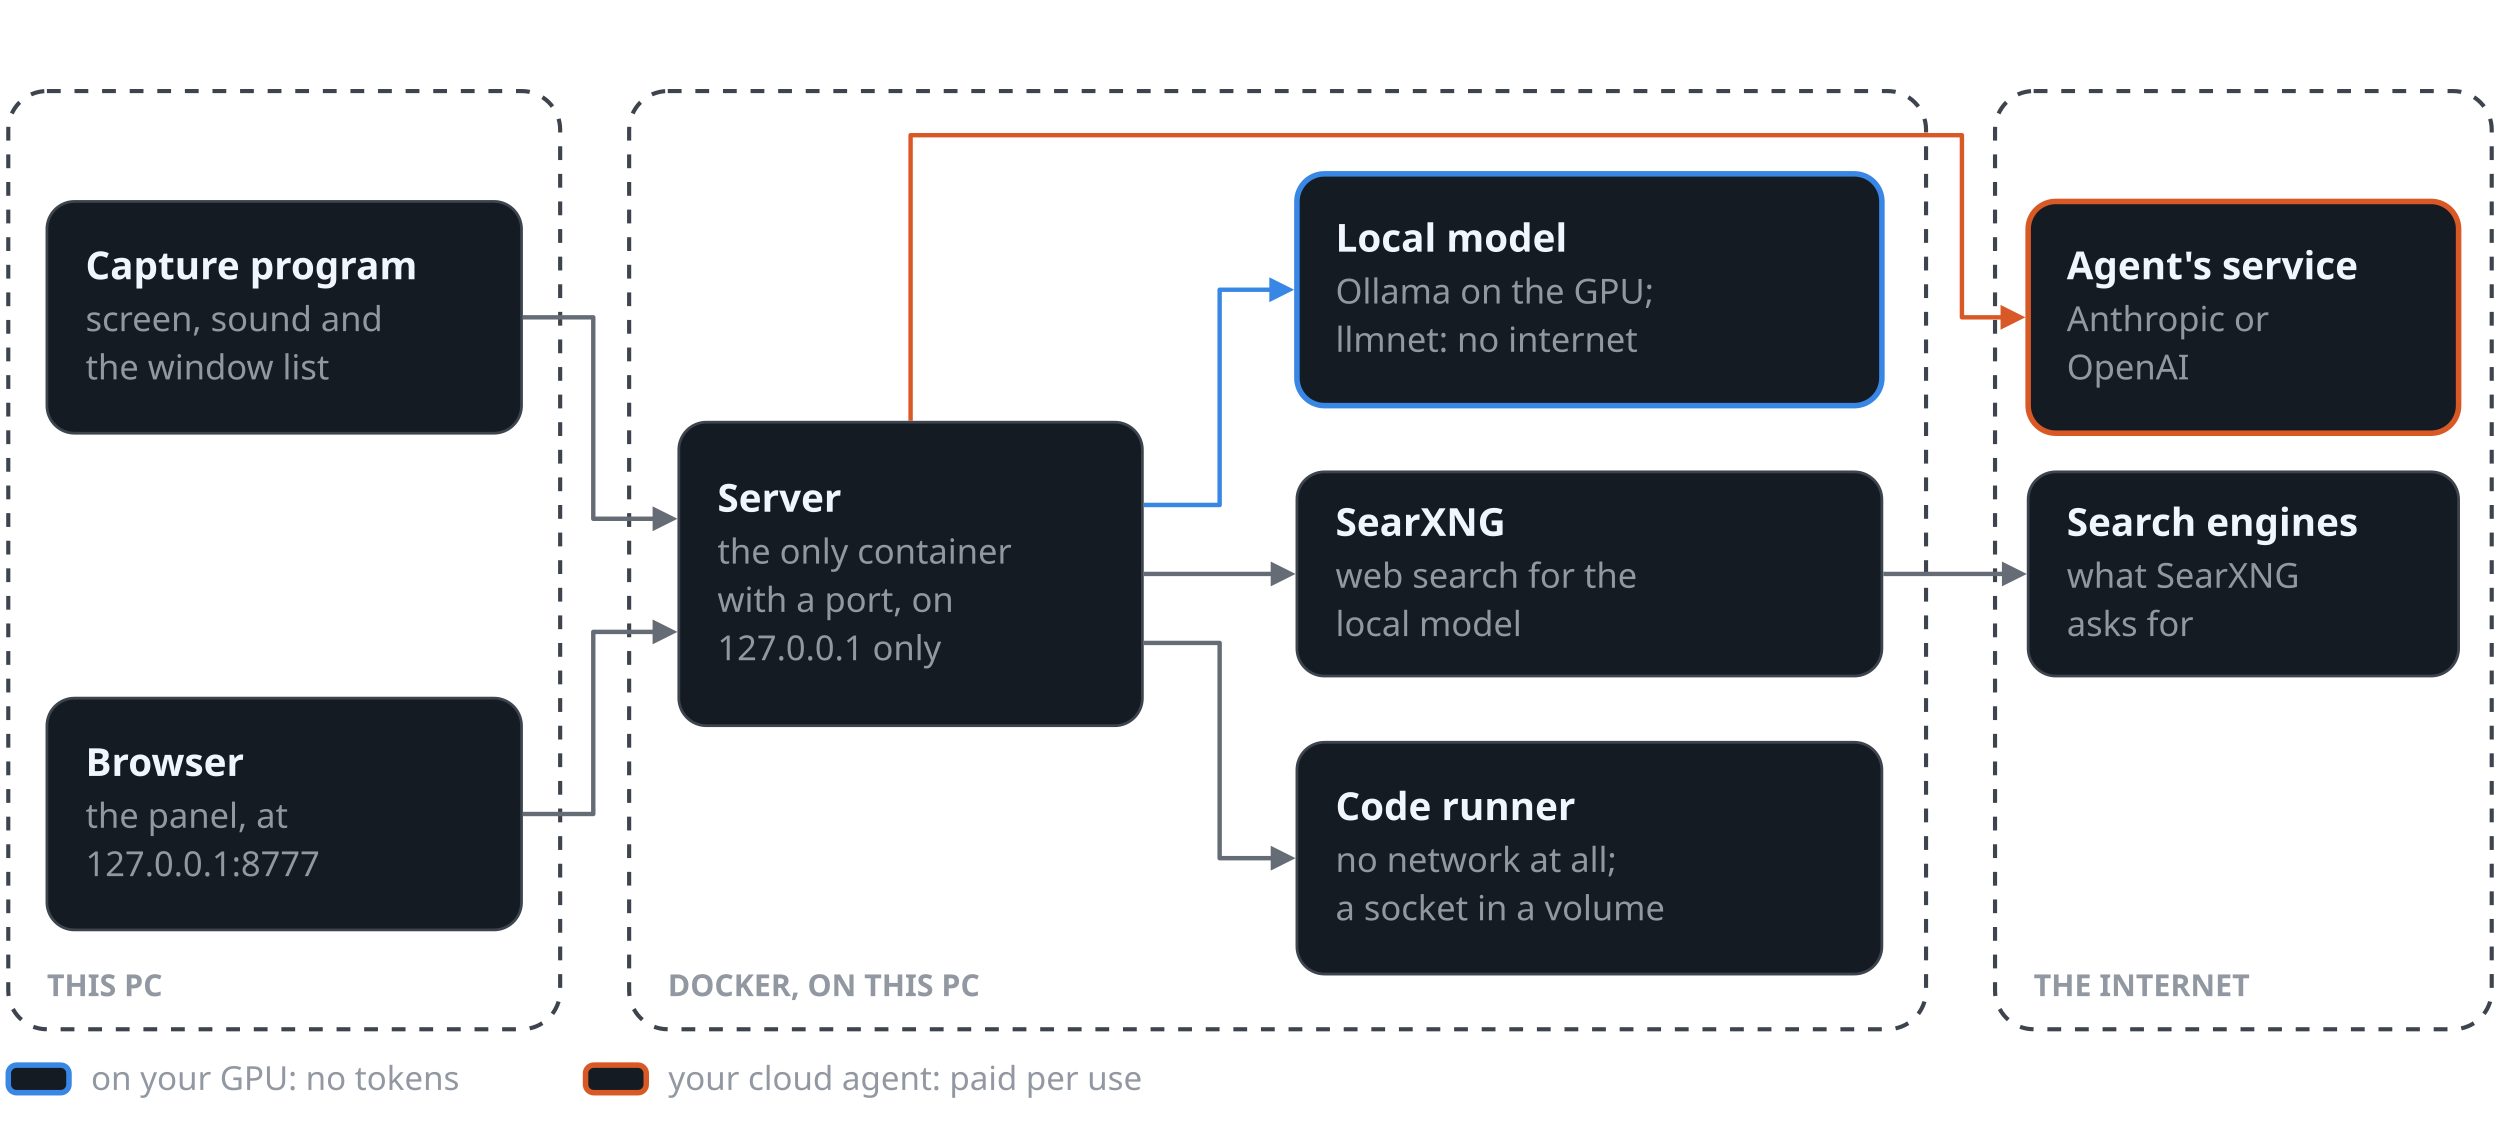
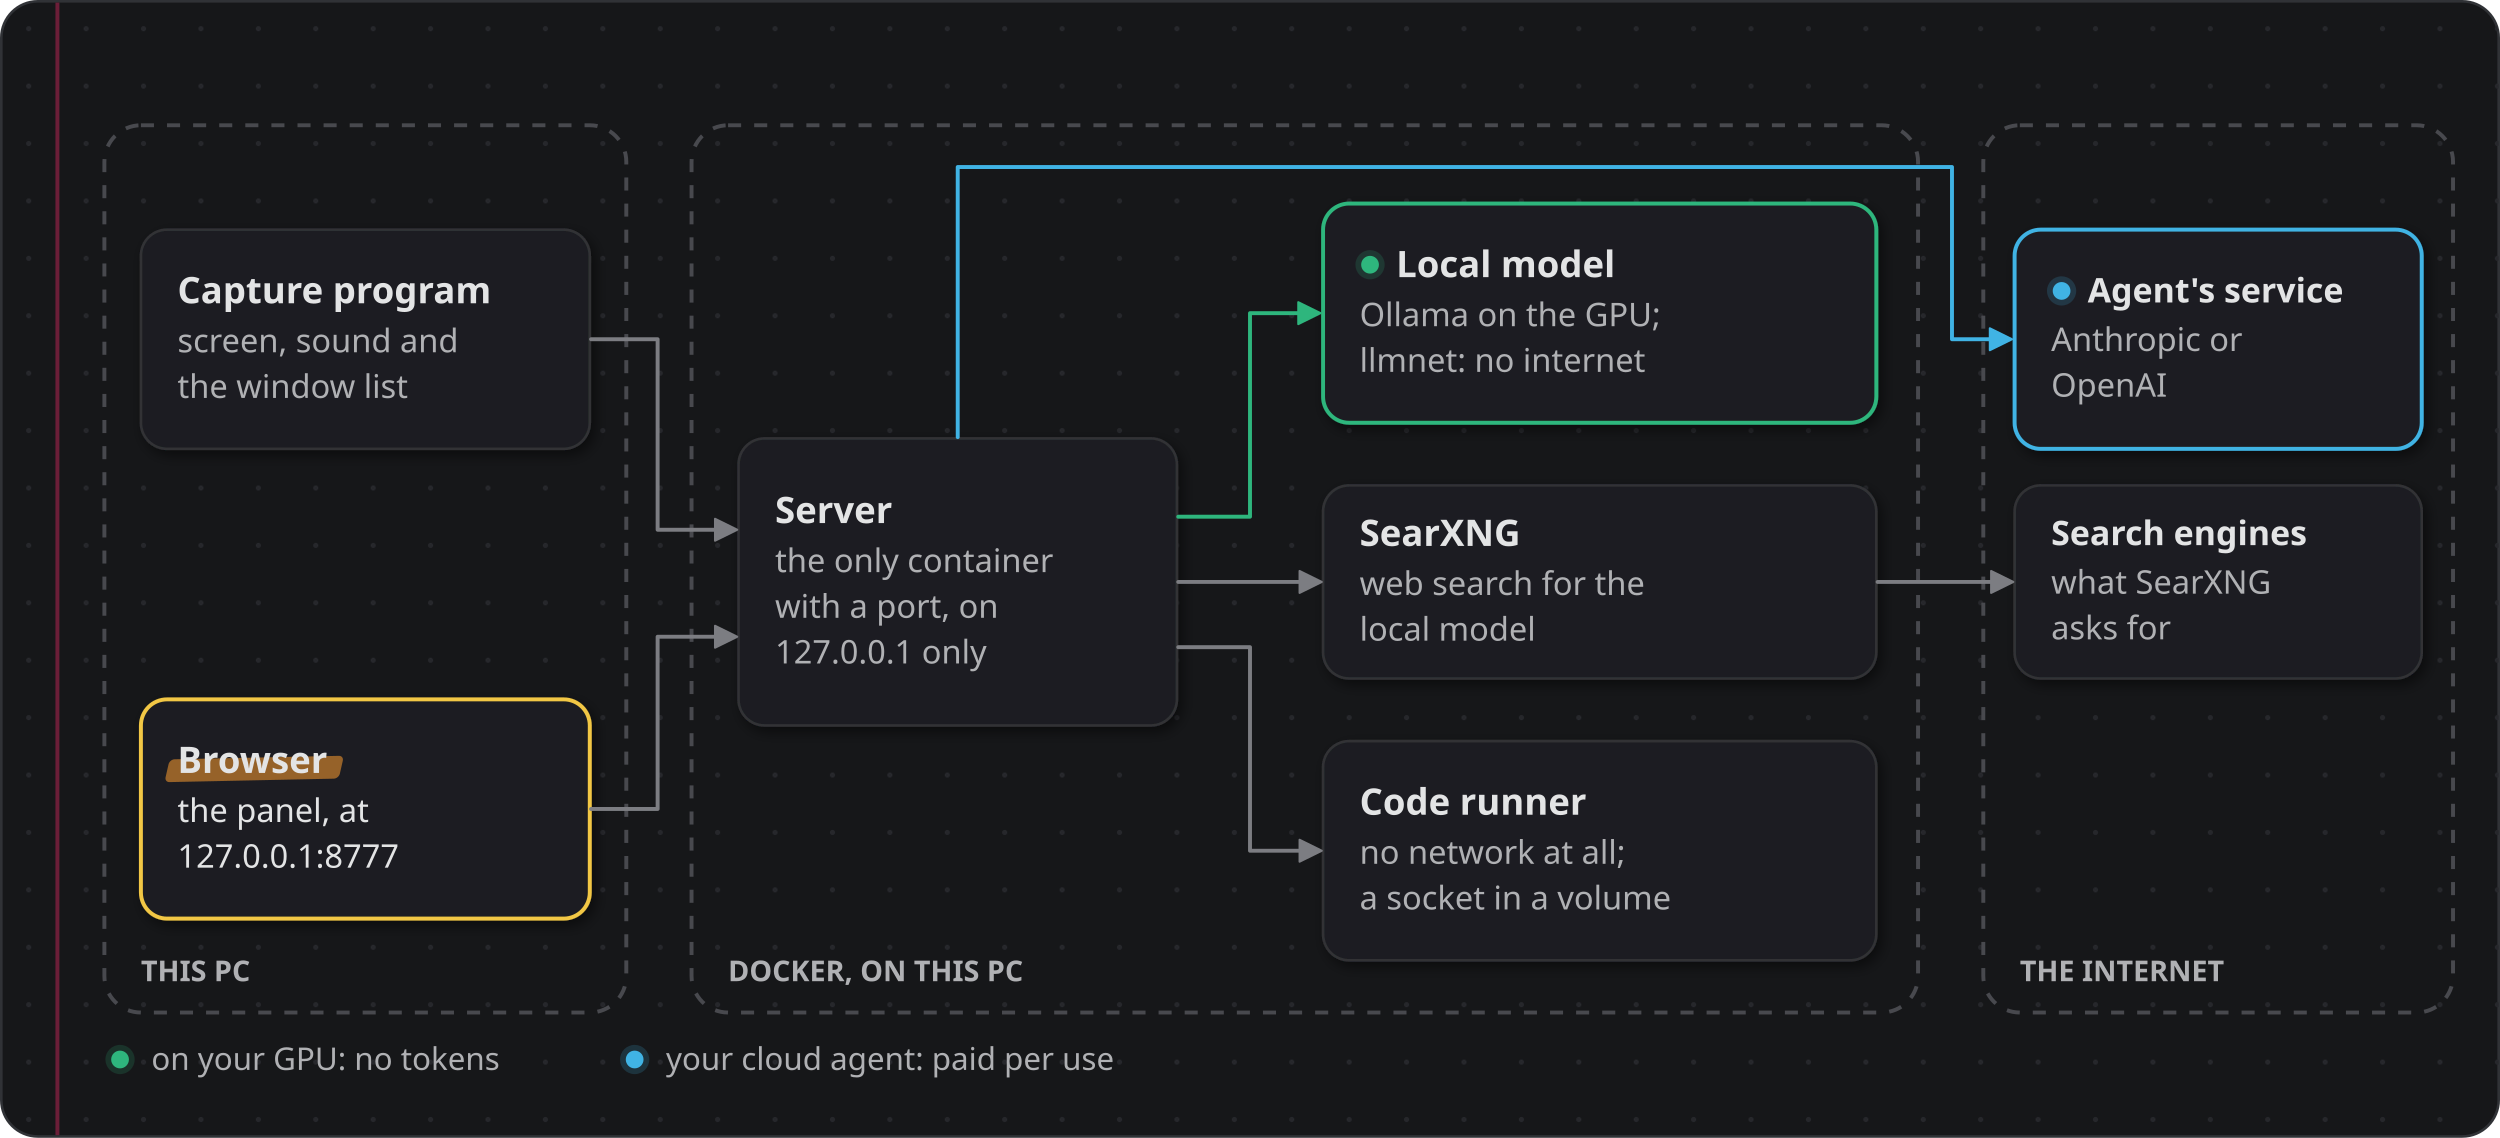
- <svg xmlns="http://www.w3.org/2000/svg" viewBox="-3 -3 906 406" width="906" height="406" font-family="-apple-system, BlinkMacSystemFont, 'Segoe UI', 'Noto Sans', Helvetica, Arial, sans-serif" role="img" aria-label="On the PC, the capture program and the browser reach the server on 127.0.0.1:8777 only. In Docker, the server reaches the local model over llmnet, an internal network with no internet; the code runner has no network and is reached through a socket in a shared volume; SearXNG searches the web for the local model. Only the server, to the agent's service, and SearXNG, to search engines, reach the internet">
-   <rect x="0" y="30" width="200" height="340" rx="14" fill="none" stroke="#3d444d" stroke-width="1.5" stroke-dasharray="5 5" />
-   <text x="14" y="358" font-size="11" font-weight="600" fill="#9198a1" text-anchor="start" data-box="14,186">THIS PC</text>
-   <rect x="14" y="70" width="172" height="84" rx="10" fill="#151b23" stroke="#3d444d" stroke-width="1" />
-   <text x="28" y="98.2" font-size="14" font-weight="600" fill="#f0f6fc" text-anchor="start" data-box="28,172">Capture program</text>
-   <text x="28" y="117" font-size="12.5" fill="#9198a1" text-anchor="start" data-box="28,172">screen, sound and</text>
-   <text x="28" y="134.5" font-size="12.5" fill="#9198a1" text-anchor="start" data-box="28,172">the window list</text>
-   <rect x="14" y="250" width="172" height="84" rx="10" fill="#151b23" stroke="#3d444d" stroke-width="1" />
-   <text x="28" y="278.2" font-size="14" font-weight="600" fill="#f0f6fc" text-anchor="start" data-box="28,172">Browser</text>
-   <text x="28" y="297" font-size="12.5" fill="#9198a1" text-anchor="start" data-box="28,172">the panel, at</text>
-   <text x="28" y="314.5" font-size="12.5" fill="#9198a1" text-anchor="start" data-box="28,172">127.0.0.1:8777</text>
-   <rect x="225" y="30" width="470" height="340" rx="14" fill="none" stroke="#3d444d" stroke-width="1.5" stroke-dasharray="5 5" />
-   <text x="239" y="358" font-size="11" font-weight="600" fill="#9198a1" text-anchor="start" data-box="239,681">DOCKER, ON THIS PC</text>
-   <rect x="243" y="150" width="168" height="110" rx="10" fill="#151b23" stroke="#3d444d" stroke-width="1" />
-   <text x="257" y="182.45" font-size="14" font-weight="600" fill="#f0f6fc" text-anchor="start" data-box="257,397">Server</text>
-   <text x="257" y="201.25" font-size="12.5" fill="#9198a1" text-anchor="start" data-box="257,397">the only container</text>
-   <text x="257" y="218.75" font-size="12.5" fill="#9198a1" text-anchor="start" data-box="257,397">with a port, on</text>
-   <text x="257" y="236.25" font-size="12.5" fill="#9198a1" text-anchor="start" data-box="257,397">127.0.0.1 only</text>
-   <rect x="467" y="60" width="212" height="84" rx="10" fill="#151b23" stroke="#3987e5" stroke-width="2" />
-   <text x="481" y="88.2" font-size="14" font-weight="600" fill="#f0f6fc" text-anchor="start" data-box="481,665">Local model</text>
-   <text x="481" y="107" font-size="12.5" fill="#9198a1" text-anchor="start" data-box="481,665">Ollama on the GPU;</text>
-   <text x="481" y="124.5" font-size="12.5" fill="#9198a1" text-anchor="start" data-box="481,665">llmnet: no internet</text>
-   <rect x="467" y="168" width="212" height="74" rx="10" fill="#151b23" stroke="#3d444d" stroke-width="1" />
-   <text x="481" y="191.2" font-size="14" font-weight="600" fill="#f0f6fc" text-anchor="start" data-box="481,665">SearXNG</text>
-   <text x="481" y="210" font-size="12.5" fill="#9198a1" text-anchor="start" data-box="481,665">web search for the</text>
-   <text x="481" y="227.5" font-size="12.5" fill="#9198a1" text-anchor="start" data-box="481,665">local model</text>
-   <rect x="467" y="266" width="212" height="84" rx="10" fill="#151b23" stroke="#3d444d" stroke-width="1" />
-   <text x="481" y="294.2" font-size="14" font-weight="600" fill="#f0f6fc" text-anchor="start" data-box="481,665">Code runner</text>
-   <text x="481" y="313" font-size="12.5" fill="#9198a1" text-anchor="start" data-box="481,665">no network at all;</text>
-   <text x="481" y="330.5" font-size="12.5" fill="#9198a1" text-anchor="start" data-box="481,665">a socket in a volume</text>
-   <rect x="720" y="30" width="180" height="340" rx="14" fill="none" stroke="#3d444d" stroke-width="1.5" stroke-dasharray="5 5" />
-   <text x="734" y="358" font-size="11" font-weight="600" fill="#9198a1" text-anchor="start" data-box="734,886">THE INTERNET</text>
-   <rect x="732" y="70" width="156" height="84" rx="10" fill="#151b23" stroke="#d95926" stroke-width="2" />
-   <text x="746" y="98.2" font-size="14" font-weight="600" fill="#f0f6fc" text-anchor="start" data-box="746,874">Agent's service</text>
-   <text x="746" y="117" font-size="12.5" fill="#9198a1" text-anchor="start" data-box="746,874">Anthropic or</text>
-   <text x="746" y="134.5" font-size="12.5" fill="#9198a1" text-anchor="start" data-box="746,874">OpenAI</text>
-   <rect x="732" y="168" width="156" height="74" rx="10" fill="#151b23" stroke="#3d444d" stroke-width="1" />
-   <text x="746" y="191.2" font-size="14" font-weight="600" fill="#f0f6fc" text-anchor="start" data-box="746,874">Search engines</text>
-   <text x="746" y="210" font-size="12.5" fill="#9198a1" text-anchor="start" data-box="746,874">what SearXNG</text>
-   <text x="746" y="227.5" font-size="12.5" fill="#9198a1" text-anchor="start" data-box="746,874">asks for</text>
-   <path d="M186.5,112 L212,112 L212,185 L235.5,185" fill="none" stroke="#656c76" stroke-width="1.6" stroke-linejoin="round" />
-   <path d="M242.5,185 L233.5,189.5 L233.5,180.5 Z" fill="#656c76" data-tip="242.5,185" />
-   <path d="M186.5,292 L212,292 L212,226 L235.5,226" fill="none" stroke="#656c76" stroke-width="1.6" stroke-linejoin="round" />
-   <path d="M242.5,226 L233.5,230.5 L233.5,221.5 Z" fill="#656c76" data-tip="242.5,226" />
-   <path d="M411.5,180 L439,180 L439,102 L459,102" fill="none" stroke="#3987e5" stroke-width="1.6" stroke-linejoin="round" />
-   <path d="M466,102 L457.0,106.5 L457.0,97.5 Z" fill="#3987e5" data-tip="466,102" />
-   <path d="M411.5,205 L459.5,205" fill="none" stroke="#656c76" stroke-width="1.6" stroke-linejoin="round" />
-   <path d="M466.5,205 L457.5,209.5 L457.5,200.5 Z" fill="#656c76" data-tip="466.5,205" />
-   <path d="M411.5,230 L439,230 L439,308 L459.5,308" fill="none" stroke="#656c76" stroke-width="1.6" stroke-linejoin="round" />
-   <path d="M466.5,308 L457.5,312.5 L457.5,303.5 Z" fill="#656c76" data-tip="466.5,308" />
-   <path d="M327,149.5 L327,46 L708,46 L708,112 L724,112" fill="none" stroke="#d95926" stroke-width="1.6" stroke-linejoin="round" />
-   <path d="M731,112 L722.0,116.5 L722.0,107.5 Z" fill="#d95926" data-tip="731,112" />
-   <path d="M679.5,205 L724.5,205" fill="none" stroke="#656c76" stroke-width="1.6" stroke-linejoin="round" />
-   <path d="M731.5,205 L722.5,209.5 L722.5,200.5 Z" fill="#656c76" data-tip="731.5,205" />
-   <rect x="0" y="383" width="22" height="10" rx="3" fill="#151b23" stroke="#3987e5" stroke-width="2" />
-   <text x="30" y="392" font-size="12" fill="#9198a1" text-anchor="start" data-box="30,900">on your GPU: no tokens</text>
-   <rect x="209.2" y="383" width="22" height="10" rx="3" fill="#151b23" stroke="#d95926" stroke-width="2" />
-   <text x="239.2" y="392" font-size="12" fill="#9198a1" text-anchor="start" data-box="239.2,900">your cloud agent: paid per use</text>
+ <svg xmlns="http://www.w3.org/2000/svg" viewBox="0 0 958 436" width="958" height="436" font-family="'Pretendard Variable', Pretendard, -apple-system, BlinkMacSystemFont, 'Segoe UI', 'Noto Sans', Helvetica, Arial, sans-serif" role="img" aria-label="On the PC, the capture program and the browser reach the server on 127.0.0.1:8777 only. In Docker, the server reaches the local model over llmnet, an internal network with no internet; the code runner has no network and is reached through a socket in a shared volume; SearXNG searches the web for the local model. Only the server, to the agent's service, and SearXNG, to search engines, reach the internet">
+   <defs>
+     <pattern id="dots" width="22" height="22" patternUnits="userSpaceOnUse">
+       <circle cx="11" cy="11" r="1" fill="#26272b" />
+     </pattern>
+     <filter id="relief" x="-10%" y="-20%" width="120%" height="150%">
+       <feDropShadow dx="1.6" dy="2" stdDeviation="2.4" flood-color="#000000" flood-opacity="0.5" />
+     </filter>
+   </defs>
+   <rect x="0.5" y="0.5" width="957" height="435" rx="14" fill="#161719" stroke="#303236" />
+   <rect x="0.5" y="0.5" width="957" height="435" rx="14" fill="url(#dots)" />
+   <path d="M22,1 V435" stroke="#6b1e38" stroke-width="1.5" />
+   <g transform="translate(40,18)">
+     <rect x="0" y="30" width="200" height="340" rx="14" fill="none" stroke="#48494e" stroke-width="1.5" stroke-dasharray="5 5" />
+     <text x="14" y="358" font-size="11" font-weight="600" fill="#b0b1b4" text-anchor="start" data-box="14,186">THIS PC</text>
+     <rect x="14" y="70" width="172" height="84" rx="10" fill="#1d1e21" stroke="#303236" stroke-width="1" filter="url(#relief)" />
+     <text x="28" y="98.2" font-size="14" font-weight="620" fill="#e3e4e5" text-anchor="start" data-box="28,172">Capture program</text>
+     <text x="28" y="117" font-size="12.5" fill="#b0b1b4" text-anchor="start" data-box="28,172">screen, sound and</text>
+     <text x="28" y="134.5" font-size="12.5" fill="#b0b1b4" text-anchor="start" data-box="28,172">the window list</text>
+     <rect x="14" y="250" width="172" height="84" rx="10" fill="#1d1e21" stroke="#f2c744" stroke-width="1.5" filter="url(#relief)" />
+     <rect x="24" y="272.32" width="66.8" height="8.7" rx="1.9" fill="#e8912d" fill-opacity="0.6" transform="translate(57.4 276.7) rotate(-1.2) skewX(-14) translate(-57.4 -276.7)" />
+     <text x="28" y="278.2" font-size="14" font-weight="680" fill="#e3e4e5" text-anchor="start" data-box="28,172">Browser</text>
+     <text x="28" y="297" font-size="12.5" fill="#e3e4e5" text-anchor="start" data-box="28,172">the panel, at</text>
+     <text x="28" y="314.5" font-size="12.5" fill="#e3e4e5" text-anchor="start" data-box="28,172">127.0.0.1:8777</text>
+     <rect x="225" y="30" width="470" height="340" rx="14" fill="none" stroke="#48494e" stroke-width="1.5" stroke-dasharray="5 5" />
+     <text x="239" y="358" font-size="11" font-weight="600" fill="#b0b1b4" text-anchor="start" data-box="239,681">DOCKER, ON THIS PC</text>
+     <rect x="243" y="150" width="168" height="110" rx="10" fill="#1d1e21" stroke="#303236" stroke-width="1" filter="url(#relief)" />
+     <text x="257" y="182.45" font-size="14" font-weight="620" fill="#e3e4e5" text-anchor="start" data-box="257,397">Server</text>
+     <text x="257" y="201.25" font-size="12.5" fill="#b0b1b4" text-anchor="start" data-box="257,397">the only container</text>
+     <text x="257" y="218.75" font-size="12.5" fill="#b0b1b4" text-anchor="start" data-box="257,397">with a port, on</text>
+     <text x="257" y="236.25" font-size="12.5" fill="#b0b1b4" text-anchor="start" data-box="257,397">127.0.0.1 only</text>
+     <rect x="467" y="60" width="212" height="84" rx="10" fill="#1d1e21" stroke="#2eb67d" stroke-width="1.5" filter="url(#relief)" />
+     <circle cx="485" cy="83.44" r="5.6" fill="#2eb67d" fill-opacity="0.18" />
+     <circle cx="485" cy="83.44" r="3.4" fill="#2eb67d" />
+     <text x="495" y="88.2" font-size="14" font-weight="620" fill="#e3e4e5" text-anchor="start" data-box="495,665">Local model</text>
+     <text x="481" y="107" font-size="12.5" fill="#b0b1b4" text-anchor="start" data-box="481,665">Ollama on the GPU;</text>
+     <text x="481" y="124.5" font-size="12.5" fill="#b0b1b4" text-anchor="start" data-box="481,665">llmnet: no internet</text>
+     <rect x="467" y="168" width="212" height="74" rx="10" fill="#1d1e21" stroke="#303236" stroke-width="1" filter="url(#relief)" />
+     <text x="481" y="191.2" font-size="14" font-weight="620" fill="#e3e4e5" text-anchor="start" data-box="481,665">SearXNG</text>
+     <text x="481" y="210" font-size="12.5" fill="#b0b1b4" text-anchor="start" data-box="481,665">web search for the</text>
+     <text x="481" y="227.5" font-size="12.5" fill="#b0b1b4" text-anchor="start" data-box="481,665">local model</text>
+     <rect x="467" y="266" width="212" height="84" rx="10" fill="#1d1e21" stroke="#303236" stroke-width="1" filter="url(#relief)" />
+     <text x="481" y="294.2" font-size="14" font-weight="620" fill="#e3e4e5" text-anchor="start" data-box="481,665">Code runner</text>
+     <text x="481" y="313" font-size="12.5" fill="#b0b1b4" text-anchor="start" data-box="481,665">no network at all;</text>
+     <text x="481" y="330.5" font-size="12.5" fill="#b0b1b4" text-anchor="start" data-box="481,665">a socket in a volume</text>
+     <rect x="720" y="30" width="180" height="340" rx="14" fill="none" stroke="#48494e" stroke-width="1.5" stroke-dasharray="5 5" />
+     <text x="734" y="358" font-size="11" font-weight="600" fill="#b0b1b4" text-anchor="start" data-box="734,886">THE INTERNET</text>
+     <rect x="732" y="70" width="156" height="84" rx="10" fill="#1d1e21" stroke="#40b3e4" stroke-width="1.5" filter="url(#relief)" />
+     <circle cx="750" cy="93.48" r="5.6" fill="#40b3e4" fill-opacity="0.18" />
+     <circle cx="750" cy="93.48" r="3.4" fill="#40b3e4" />
+     <text x="760" y="97.9" font-size="13" font-weight="620" fill="#e3e4e5" text-anchor="start" data-box="760,874">Agent's service</text>
+     <text x="746" y="116.5" font-size="12.5" fill="#b0b1b4" text-anchor="start" data-box="746,874">Anthropic or</text>
+     <text x="746" y="134" font-size="12.5" fill="#b0b1b4" text-anchor="start" data-box="746,874">OpenAI</text>
+     <rect x="732" y="168" width="156" height="74" rx="10" fill="#1d1e21" stroke="#303236" stroke-width="1" filter="url(#relief)" />
+     <text x="746" y="190.9" font-size="13" font-weight="620" fill="#e3e4e5" text-anchor="start" data-box="746,874">Search engines</text>
+     <text x="746" y="209.5" font-size="12.5" fill="#b0b1b4" text-anchor="start" data-box="746,874">what SearXNG</text>
+     <text x="746" y="227" font-size="12.5" fill="#b0b1b4" text-anchor="start" data-box="746,874">asks for</text>
+     <path d="M186.5,112 L212,112 L212,185 L235.5,185" fill="none" stroke="#7c7d82" stroke-width="1.5" stroke-linecap="round" stroke-linejoin="round" />
+     <path d="M242.5,185 L234.0,189.2 L234.0,180.8 Z" fill="#7c7d82" stroke="#7c7d82" stroke-width="0.8" stroke-linejoin="round" data-tip="242.5,185" />
+     <path d="M186.5,292 L212,292 L212,226 L235.5,226" fill="none" stroke="#7c7d82" stroke-width="1.5" stroke-linecap="round" stroke-linejoin="round" />
+     <path d="M242.5,226 L234.0,230.2 L234.0,221.8 Z" fill="#7c7d82" stroke="#7c7d82" stroke-width="0.8" stroke-linejoin="round" data-tip="242.5,226" />
+     <path d="M411.5,180 L439,180 L439,102 L459,102" fill="none" stroke="#2eb67d" stroke-width="1.5" stroke-linecap="round" stroke-linejoin="round" />
+     <path d="M466,102 L457.5,106.2 L457.5,97.8 Z" fill="#2eb67d" stroke="#2eb67d" stroke-width="0.8" stroke-linejoin="round" data-tip="466,102" />
+     <path d="M411.5,205 L459.5,205" fill="none" stroke="#7c7d82" stroke-width="1.5" stroke-linecap="round" stroke-linejoin="round" />
+     <path d="M466.5,205 L458.0,209.2 L458.0,200.8 Z" fill="#7c7d82" stroke="#7c7d82" stroke-width="0.8" stroke-linejoin="round" data-tip="466.5,205" />
+     <path d="M411.5,230 L439,230 L439,308 L459.5,308" fill="none" stroke="#7c7d82" stroke-width="1.5" stroke-linecap="round" stroke-linejoin="round" />
+     <path d="M466.5,308 L458.0,312.2 L458.0,303.8 Z" fill="#7c7d82" stroke="#7c7d82" stroke-width="0.8" stroke-linejoin="round" data-tip="466.5,308" />
+     <path d="M327,149.5 L327,46 L708,46 L708,112 L724,112" fill="none" stroke="#40b3e4" stroke-width="1.5" stroke-linecap="round" stroke-linejoin="round" />
+     <path d="M731,112 L722.5,116.2 L722.5,107.8 Z" fill="#40b3e4" stroke="#40b3e4" stroke-width="0.8" stroke-linejoin="round" data-tip="731,112" />
+     <path d="M679.5,205 L724.5,205" fill="none" stroke="#7c7d82" stroke-width="1.5" stroke-linecap="round" stroke-linejoin="round" />
+     <path d="M731.5,205 L723.0,209.2 L723.0,200.8 Z" fill="#7c7d82" stroke="#7c7d82" stroke-width="0.8" stroke-linejoin="round" data-tip="731.5,205" />
+     <circle cx="6" cy="388" r="5.6" fill="#2eb67d" fill-opacity="0.18" />
+     <circle cx="6" cy="388" r="3.4" fill="#2eb67d" />
+     <text x="18" y="392" font-size="12" fill="#b0b1b4" text-anchor="start" data-box="18,900">on your GPU: no tokens</text>
+     <circle cx="203.2" cy="388" r="5.6" fill="#40b3e4" fill-opacity="0.18" />
+     <circle cx="203.2" cy="388" r="3.4" fill="#40b3e4" />
+     <text x="215.2" y="392" font-size="12" fill="#b0b1b4" text-anchor="start" data-box="215.2,900">your cloud agent: paid per use</text>
+   </g>
</svg>
